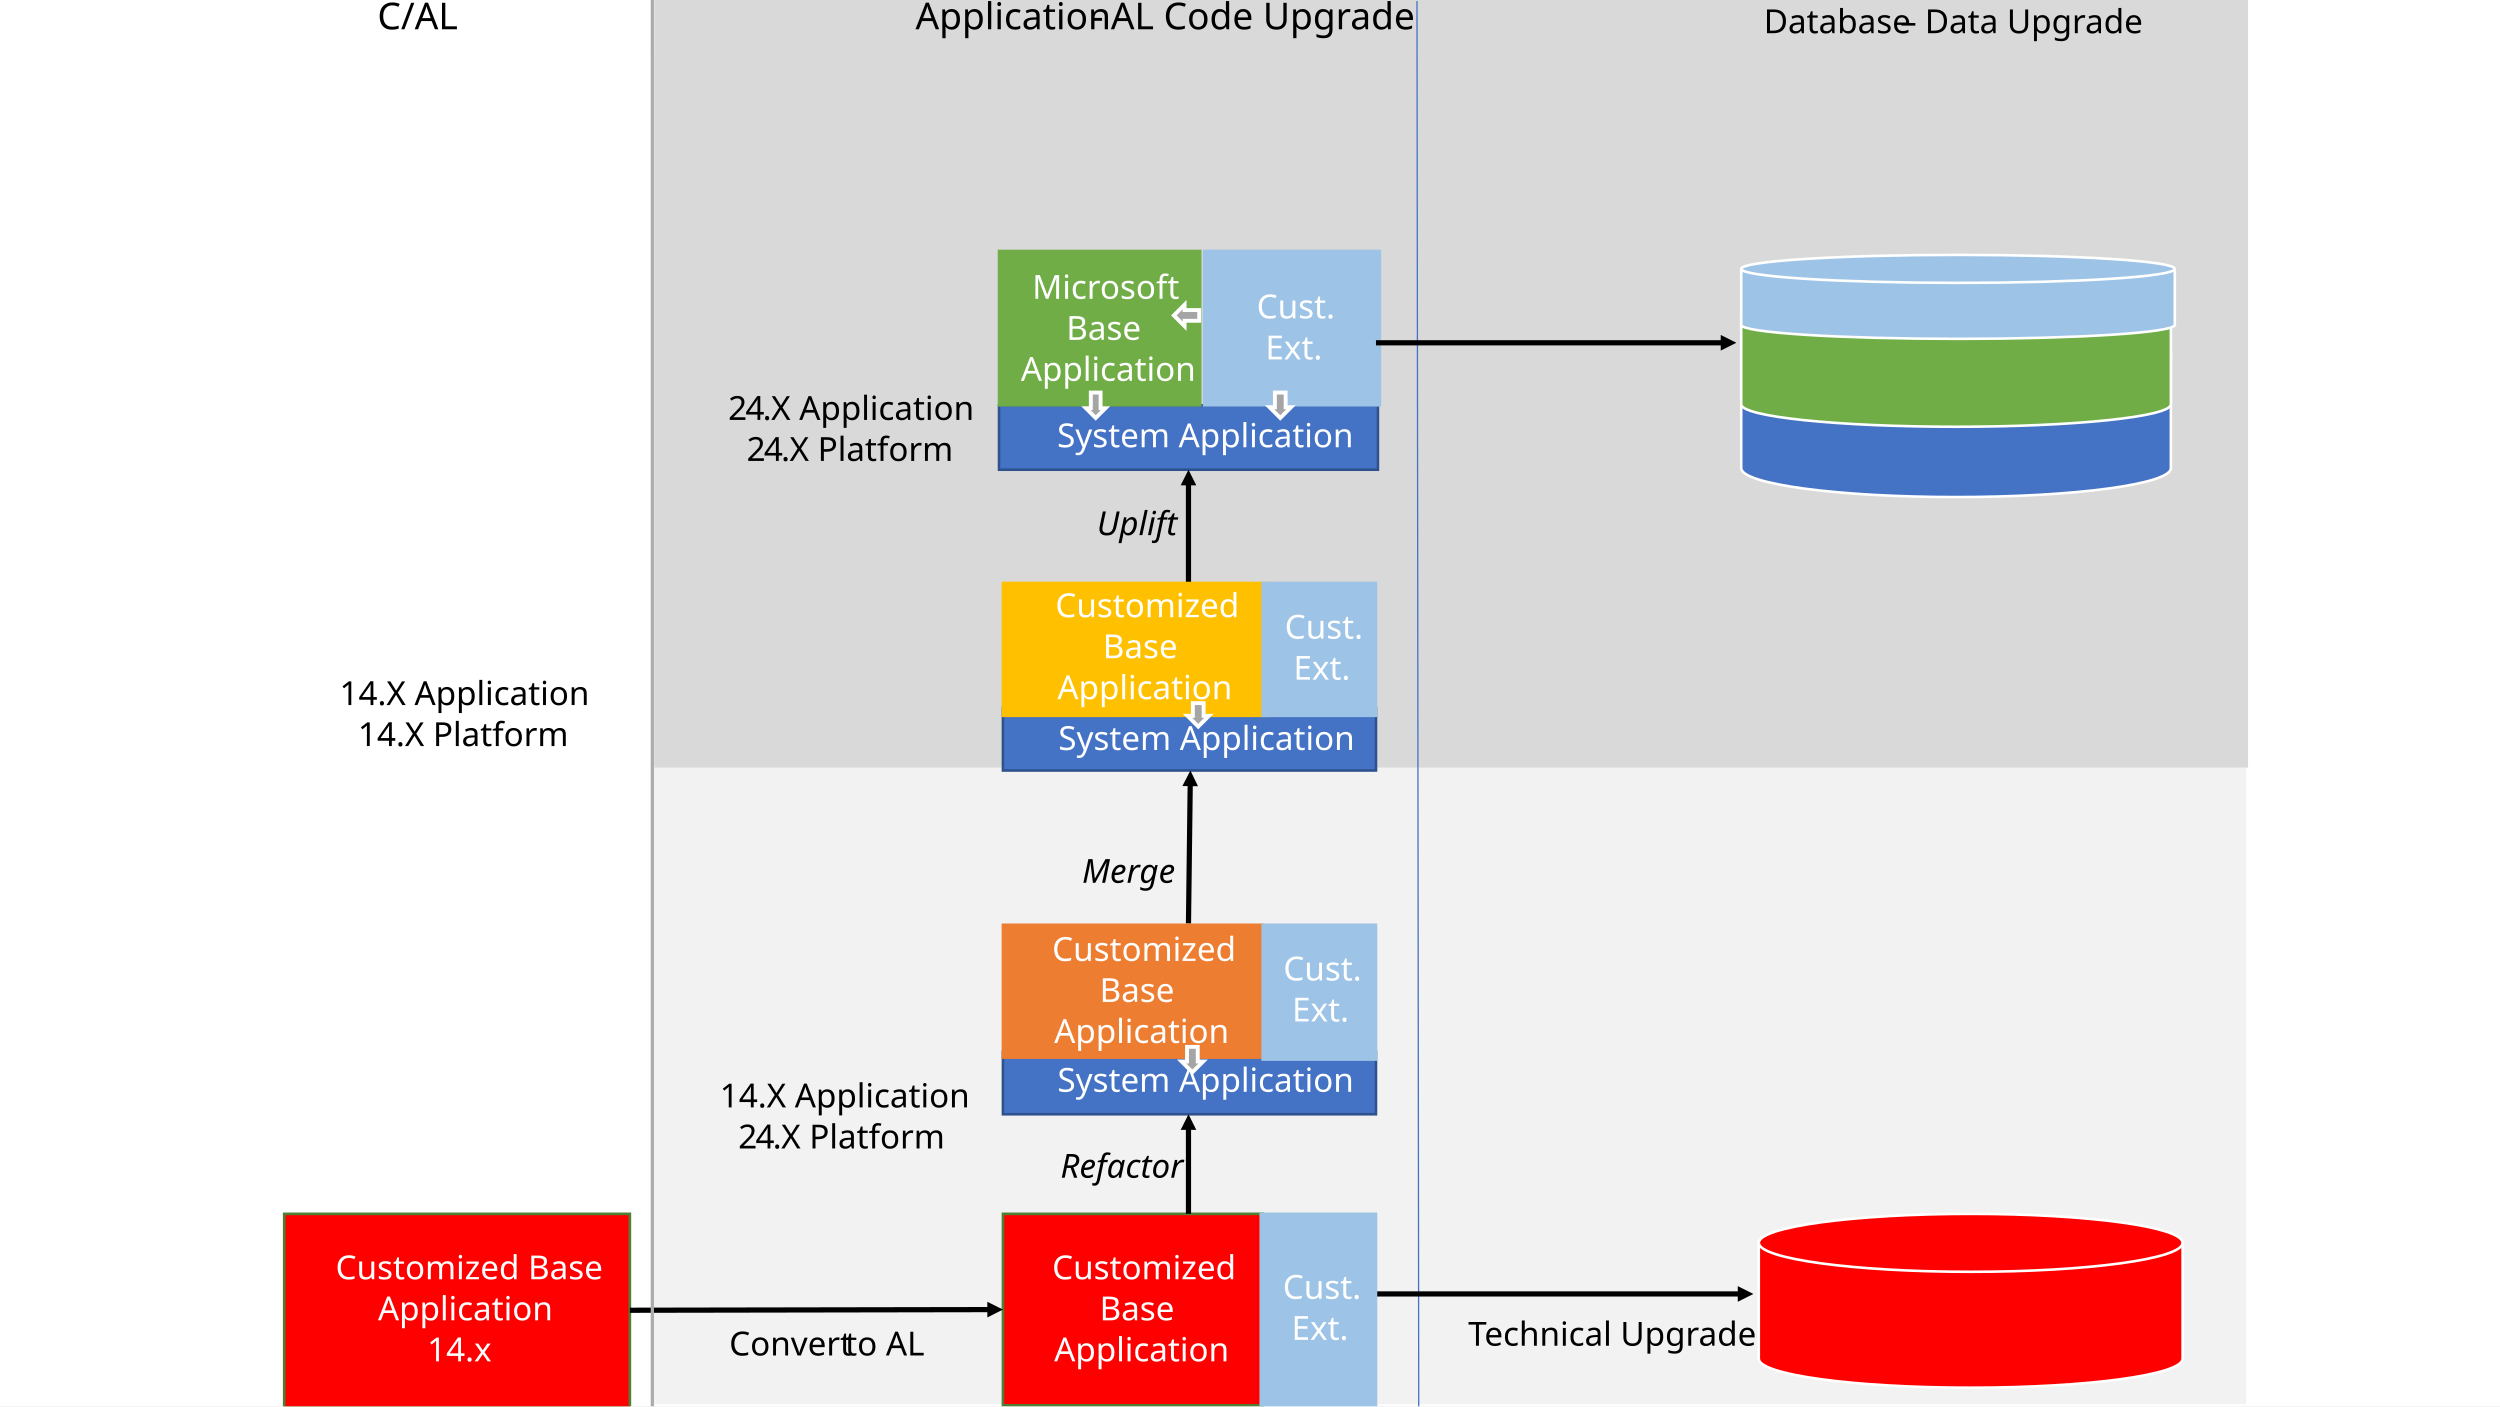
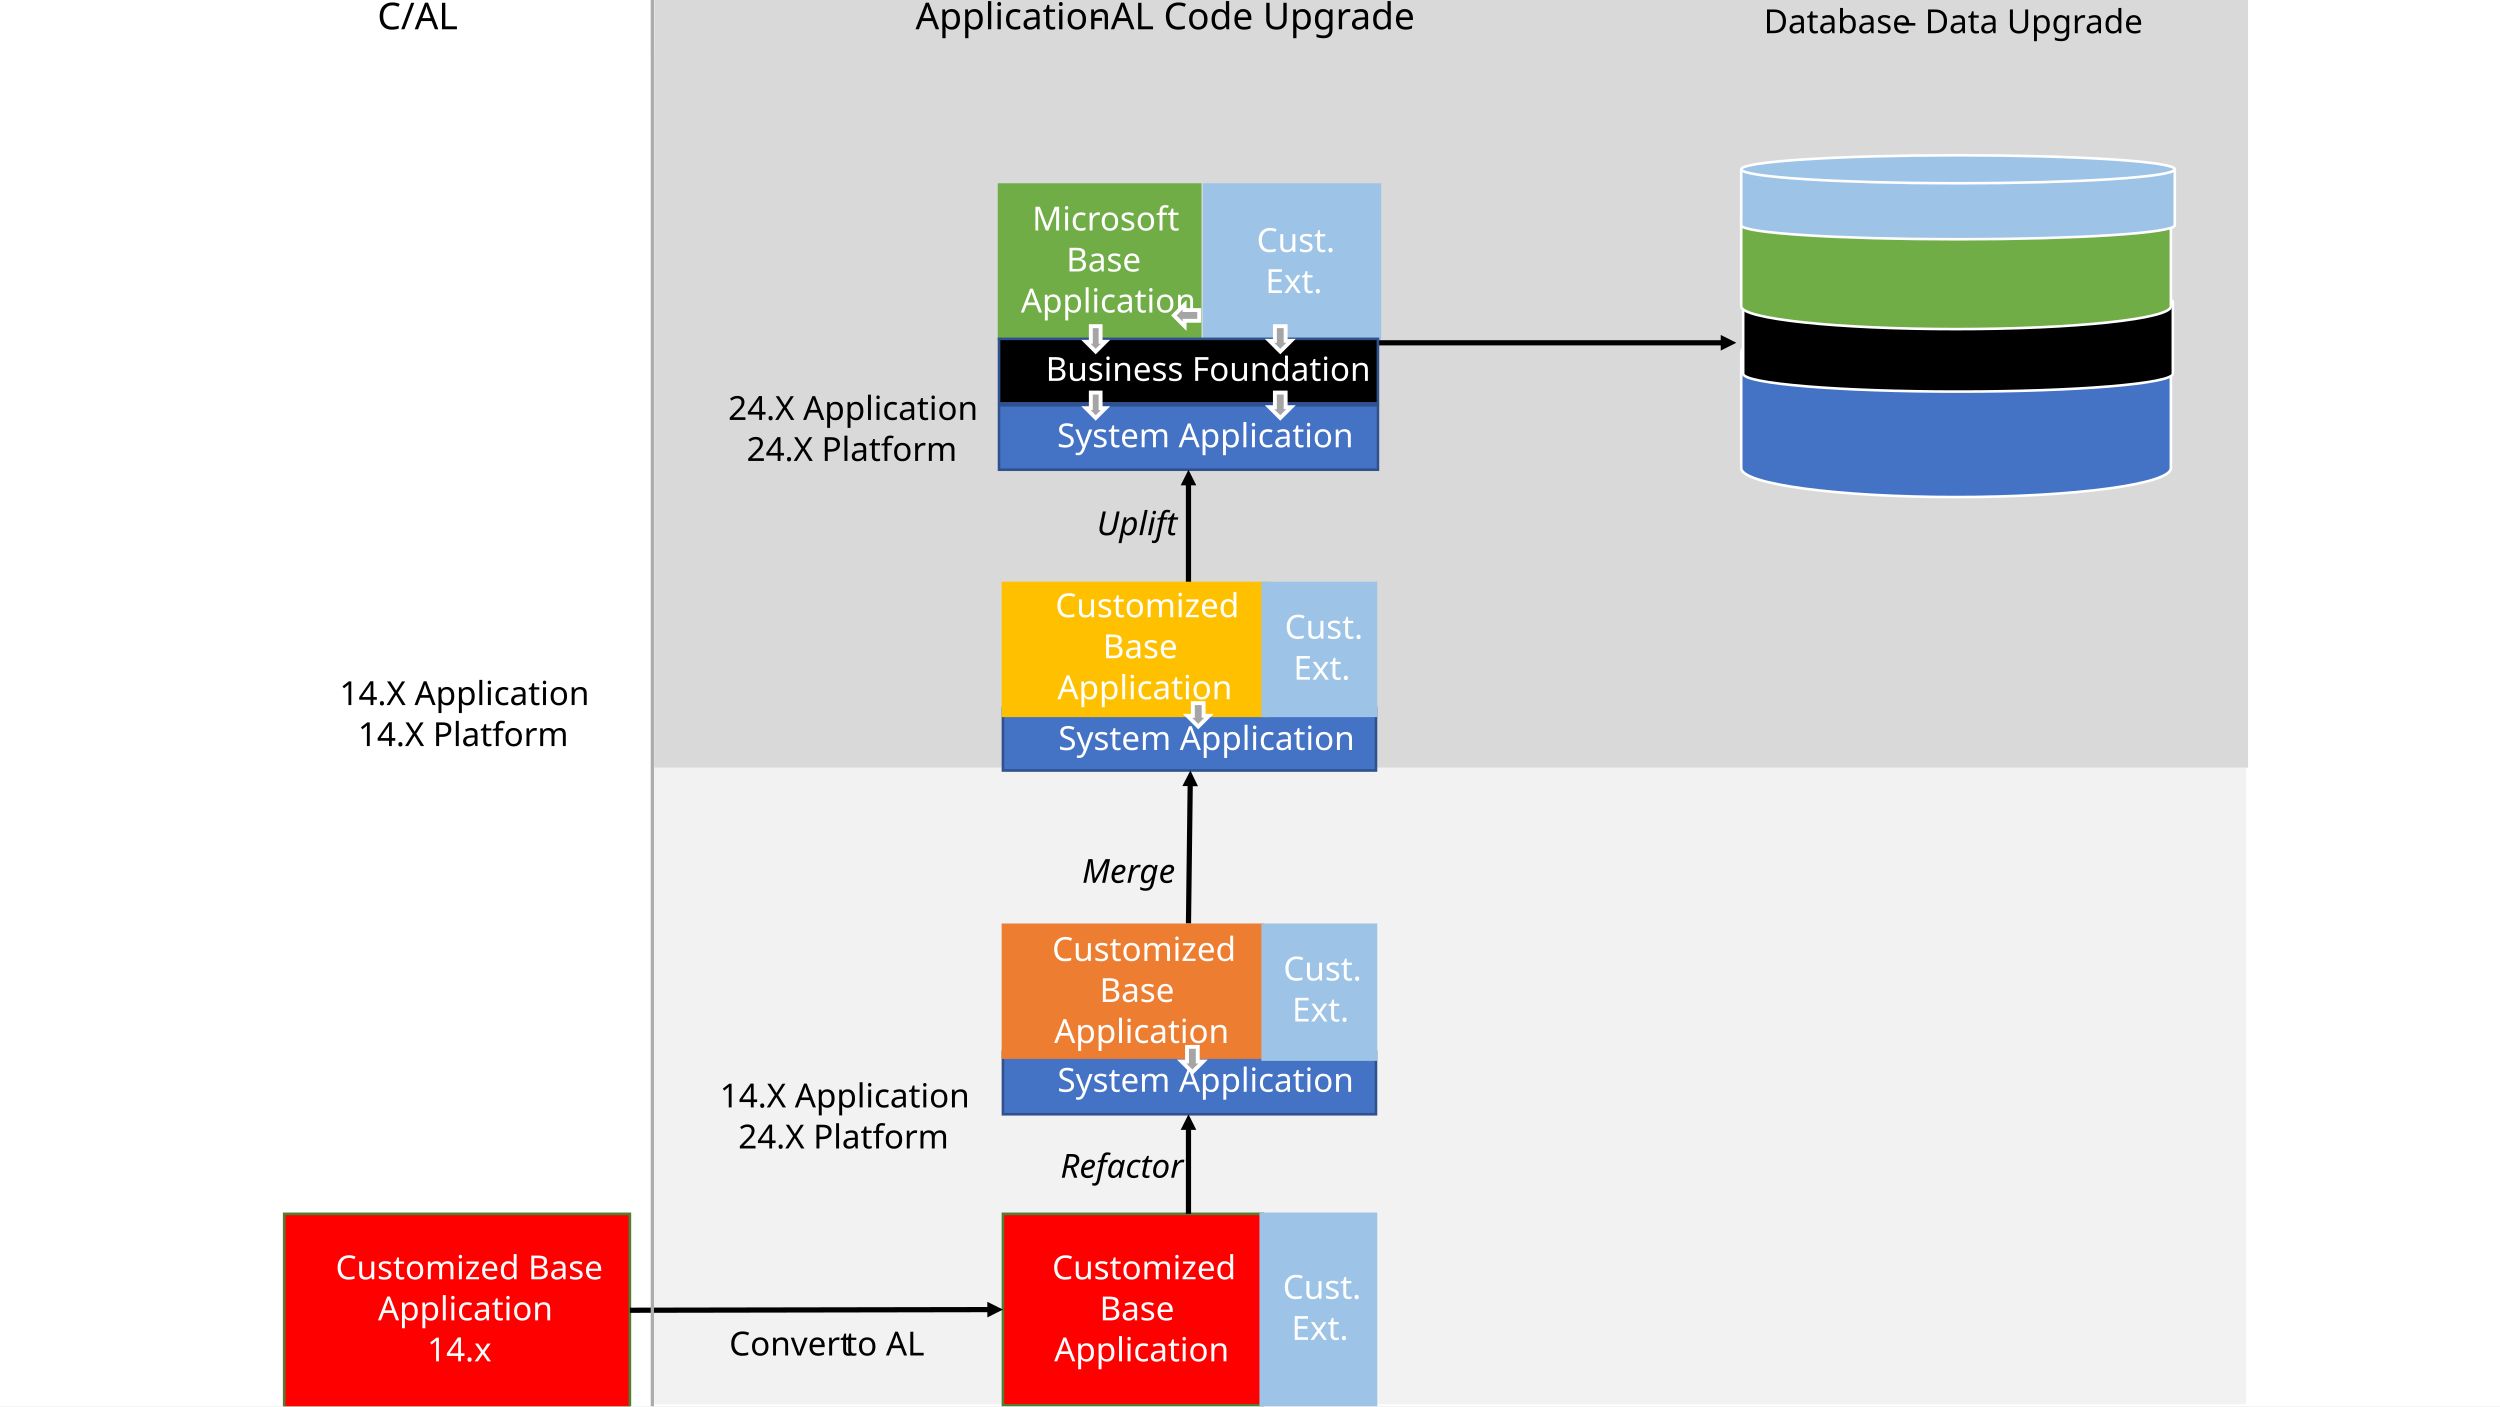
<svg xmlns="http://www.w3.org/2000/svg" width="1280" height="720" overflow="hidden">
  <defs>
    <clipPath id="clip0">
      <rect x="0" y="0" width="1280" height="720" />
    </clipPath>
  </defs>
  <g clip-path="url(#clip0)">
    <rect x="0" y="0" width="1280" height="720" fill="#FFFFFF" />
    <rect x="334" y="28" width="816" height="691" fill="#F2F2F2" />
    <rect x="335" y="-2" width="816" height="395" fill="#D9D9D9" />
    <rect x="511.5" y="207.5" width="194" height="33" stroke="#2F528F" stroke-width="1.333" stroke-miterlimit="8" fill="#4472C4" />
    <text fill="#FFFFFF" font-family="Calibri,Calibri_MSFontService,sans-serif" font-weight="400" font-size="17" transform="translate(541.238 229)">System Application</text>
    <rect x="513.5" y="538.5" width="191" height="32" stroke="#2F528F" stroke-width="1.333" stroke-miterlimit="8" fill="#4472C4" />
    <text fill="#FFFFFF" font-family="Calibri,Calibri_MSFontService,sans-serif" font-weight="400" font-size="17" transform="translate(541.405 559)">System Application</text>
    <rect x="513.5" y="621.5" width="133" height="98" stroke="#507E32" stroke-width="1.333" stroke-miterlimit="8" fill="#FF0000" />
    <text fill="#FFFFFF" font-family="Calibri,Calibri_MSFontService,sans-serif" font-weight="400" font-size="17" transform="translate(538.701 655)">Customized</text>
    <text fill="#FFFFFF" font-family="Calibri,Calibri_MSFontService,sans-serif" font-weight="400" font-size="17" transform="translate(562.995 676)">Base</text>
    <text fill="#FFFFFF" font-family="Calibri,Calibri_MSFontService,sans-serif" font-weight="400" font-size="17" transform="translate(539.735 697)">Application</text>
    <rect x="513.5" y="473.5" width="133" height="68" stroke="#ED7D31" stroke-width="1.333" stroke-miterlimit="8" fill="#ED7D31" />
    <text fill="#FFFFFF" font-family="Calibri,Calibri_MSFontService,sans-serif" font-weight="400" font-size="17" transform="translate(538.701 492)">Customized</text>
    <text fill="#FFFFFF" font-family="Calibri,Calibri_MSFontService,sans-serif" font-weight="400" font-size="17" transform="translate(562.995 513)">Base</text>
    <text fill="#FFFFFF" font-family="Calibri,Calibri_MSFontService,sans-serif" font-weight="400" font-size="17" transform="translate(539.735 534)">Application</text>
-     <rect x="511.5" y="128.5" width="103" height="79" stroke="#70AD47" stroke-width="1.333" stroke-miterlimit="8" fill="#70AD47" />
-     <text fill="#FFFFFF" font-family="Calibri,Calibri_MSFontService,sans-serif" font-weight="400" font-size="17" transform="translate(528.488 153)">Microsoft</text>
-     <text fill="#FFFFFF" font-family="Calibri,Calibri_MSFontService,sans-serif" font-weight="400" font-size="17" transform="translate(545.935 174)">Base</text>
-     <text fill="#FFFFFF" font-family="Calibri,Calibri_MSFontService,sans-serif" font-weight="400" font-size="17" transform="translate(522.668 195)">Application</text>
-     <rect x="616.5" y="128.5" width="90" height="79" stroke="#9DC3E6" stroke-width="1.333" stroke-miterlimit="8" fill="#9DC3E6" />
-     <text fill="#FFFFFF" font-family="Calibri,Calibri_MSFontService,sans-serif" font-weight="400" font-size="17" transform="translate(643.423 163)">Cust.</text>
-     <text fill="#FFFFFF" font-family="Calibri,Calibri_MSFontService,sans-serif" font-weight="400" font-size="17" transform="translate(647.883 184)">Ext.</text>
+     <rect x="511.5" y="94.5" width="103" height="79" stroke="#70AD47" stroke-width="1.333" stroke-miterlimit="8" fill="#70AD47" />
+     <text fill="#FFFFFF" font-family="Calibri,Calibri_MSFontService,sans-serif" font-weight="400" font-size="17" transform="translate(528.488 118)">Microsoft</text>
+     <text fill="#FFFFFF" font-family="Calibri,Calibri_MSFontService,sans-serif" font-weight="400" font-size="17" transform="translate(545.935 139)">Base</text>
+     <text fill="#FFFFFF" font-family="Calibri,Calibri_MSFontService,sans-serif" font-weight="400" font-size="17" transform="translate(522.668 160)">Application</text>
+     <rect x="616.5" y="94.5" width="90" height="79" stroke="#9DC3E6" stroke-width="1.333" stroke-miterlimit="8" fill="#9DC3E6" />
+     <text fill="#FFFFFF" font-family="Calibri,Calibri_MSFontService,sans-serif" font-weight="400" font-size="17" transform="translate(643.423 129)">Cust.</text>
+     <text fill="#FFFFFF" font-family="Calibri,Calibri_MSFontService,sans-serif" font-weight="400" font-size="17" transform="translate(647.883 150)">Ext.</text>
    <rect x="145.5" y="621.5" width="177" height="99" stroke="#507E32" stroke-width="1.333" stroke-miterlimit="8" fill="#FF0000" />
    <text fill="#FFFFFF" font-family="Calibri,Calibri_MSFontService,sans-serif" font-weight="400" font-size="17" transform="translate(171.82 655)">Customized Base</text>
    <text fill="#FFFFFF" font-family="Calibri,Calibri_MSFontService,sans-serif" font-weight="400" font-size="17" transform="translate(193.513 676)">Application</text>
    <text fill="#FFFFFF" font-family="Calibri,Calibri_MSFontService,sans-serif" font-weight="400" font-size="17" transform="translate(218.693 697)">14.x</text>
-     <path d="M725.5 0.5 726.571 870.034" stroke="#4472C4" stroke-width="0.667" stroke-miterlimit="8" fill="none" fill-rule="evenodd" />
    <path d="M601 161.5 606.5 156 606.5 158.75 614 158.75 614 164.25 606.5 164.25 606.5 167Z" stroke="#FFFFFF" stroke-width="2" stroke-miterlimit="8" fill="#A5A5A5" fill-rule="evenodd" />
-     <path d="M561 214 556 209 558.5 209 558.5 201 563.5 201 563.5 209 566 209Z" stroke="#FFFFFF" stroke-width="2" stroke-miterlimit="8" fill="#A5A5A5" fill-rule="evenodd" />
-     <path d="M655.5 214 650 208.5 652.75 208.5 652.75 201 658.25 201 658.25 208.5 661 208.5Z" stroke="#FFFFFF" stroke-width="2" stroke-miterlimit="8" fill="#A5A5A5" fill-rule="evenodd" />
    <path d="M610.5 549 605 543.5 607.75 543.5 607.75 536 613.25 536 613.25 543.5 616 543.5Z" stroke="#FFFFFF" stroke-width="2" stroke-miterlimit="8" fill="#A5A5A5" fill-rule="evenodd" />
    <text font-family="Calibri,Calibri_MSFontService,sans-serif" font-weight="400" font-size="19" transform="translate(193.237 15)">C/AL</text>
    <path d="M0.002-1.333 184.349-1 184.345 1.667-0.002 1.333ZM183.021-3.669 191.014 0.346 183.006 4.331Z" transform="matrix(1 0 0 -1 322.5 670.846)" />
    <path d="M704.5 174.167 882.347 174.167 882.347 176.833 704.5 176.833ZM881.014 171.5 889.014 175.5 881.014 179.5Z" />
    <text font-family="Calibri,Calibri_MSFontService,sans-serif" font-weight="400" font-size="19" transform="translate(468.726 15)">Application</text>
    <text font-family="Calibri,Calibri_MSFontService,sans-serif" font-weight="400" font-size="19" transform="translate(558.899 15)">-</text>
    <text font-family="Calibri,Calibri_MSFontService,sans-serif" font-weight="400" font-size="19" transform="translate(568.732 15)">AL Code Upgrade</text>
    <path d="M1.333-2.74598e-06 1.333 44.31-1.333 44.311-1.333 2.74598e-06ZM4 42.977 0 50.977-4 42.977Z" transform="matrix(1 0 0 -1 608.5 621.477)" />
    <path d="M1.333-2.42352e-06 1.333 51.093-1.333 51.093-1.333 2.42352e-06ZM4 49.76 0 57.76-4 49.76Z" transform="matrix(1 0 0 -1 608.5 298.26)" />
-     <path d="M702.5 661.167 891.073 661.167 891.073 663.833 702.5 663.833ZM889.74 658.5 897.74 662.5 889.74 666.5Z" />
-     <path d="M900.5 636.333C900.5 628.141 949.077 621.5 1009 621.5 1068.92 621.5 1117.5 628.141 1117.5 636.333L1117.5 695.667C1117.5 703.859 1068.92 710.5 1009 710.5 949.077 710.5 900.5 703.859 900.5 695.667Z" fill="#FF0000" fill-rule="evenodd" />
-     <path d="M1117.5 636.333C1117.5 644.526 1068.92 651.167 1009 651.167 949.077 651.167 900.5 644.526 900.5 636.333" stroke="#FFFFFF" stroke-width="1.333" stroke-miterlimit="8" fill="none" fill-rule="evenodd" />
-     <path d="M900.5 636.333C900.5 628.141 949.077 621.5 1009 621.5 1068.92 621.5 1117.5 628.141 1117.5 636.333L1117.5 695.667C1117.5 703.859 1068.92 710.5 1009 710.5 949.077 710.5 900.5 703.859 900.5 695.667Z" stroke="#FFFFFF" stroke-width="1.333" stroke-miterlimit="8" fill="none" fill-rule="evenodd" />
    <path d="M891.5 180.333C891.5 172.141 940.749 165.5 1001.5 165.5 1062.25 165.5 1111.5 172.141 1111.5 180.333L1111.5 239.667C1111.5 247.859 1062.25 254.5 1001.5 254.5 940.749 254.5 891.5 247.859 891.5 239.667Z" fill="#4472C4" fill-rule="evenodd" />
    <path d="M1111.5 180.333C1111.5 188.526 1062.25 195.167 1001.5 195.167 940.749 195.167 891.5 188.526 891.5 180.333" stroke="#FFFFFF" stroke-width="1.333" stroke-miterlimit="8" fill="none" fill-rule="evenodd" />
    <path d="M891.5 180.333C891.5 172.141 940.749 165.5 1001.5 165.5 1062.25 165.5 1111.5 172.141 1111.5 180.333L1111.5 239.667C1111.5 247.859 1062.25 254.5 1001.5 254.5 940.749 254.5 891.5 247.859 891.5 239.667Z" stroke="#FFFFFF" stroke-width="1.333" stroke-miterlimit="8" fill="none" fill-rule="evenodd" />
-     <path d="M891.5 161C891.5 154.649 940.749 149.5 1001.5 149.5 1062.25 149.5 1111.5 154.649 1111.5 161L1111.5 207C1111.5 213.351 1062.25 218.5 1001.5 218.5 940.749 218.5 891.5 213.351 891.5 207Z" fill="#70AD47" fill-rule="evenodd" />
-     <path d="M1111.5 161C1111.5 167.351 1062.25 172.5 1001.5 172.5 940.749 172.5 891.5 167.351 891.5 161" stroke="#FFFFFF" stroke-width="1.333" stroke-miterlimit="8" fill="none" fill-rule="evenodd" />
-     <path d="M891.5 161C891.5 154.649 940.749 149.5 1001.5 149.5 1062.25 149.5 1111.5 154.649 1111.5 161L1111.5 207C1111.5 213.351 1062.25 218.5 1001.5 218.5 940.749 218.5 891.5 213.351 891.5 207Z" stroke="#FFFFFF" stroke-width="1.333" stroke-miterlimit="8" fill="none" fill-rule="evenodd" />
    <text font-family="Calibri,Calibri_MSFontService,sans-serif" font-weight="400" font-size="17" transform="translate(373.35 694)">Convert</text>
    <text font-family="Calibri,Calibri_MSFontService,sans-serif" font-weight="400" font-size="17" transform="translate(432.73 694)">to AL</text>
    <rect x="513.5" y="362.5" width="191" height="32" stroke="#2F528F" stroke-width="1.333" stroke-miterlimit="8" fill="#4472C4" />
    <text fill="#FFFFFF" font-family="Calibri,Calibri_MSFontService,sans-serif" font-weight="400" font-size="17" transform="translate(541.848 384)">System Application</text>
    <rect x="513.5" y="298.5" width="136" height="68" stroke="#FFC000" stroke-width="1.333" stroke-miterlimit="8" fill="#FFC000" />
    <text fill="#FFFFFF" font-family="Calibri,Calibri_MSFontService,sans-serif" font-weight="400" font-size="17" transform="translate(540.351 316)">Customized</text>
    <text fill="#FFFFFF" font-family="Calibri,Calibri_MSFontService,sans-serif" font-weight="400" font-size="17" transform="translate(564.645 337)">Base</text>
    <text fill="#FFFFFF" font-family="Calibri,Calibri_MSFontService,sans-serif" font-weight="400" font-size="17" transform="translate(541.378 358)">Application</text>
    <path d="M613.5 372 608 366.5 610.75 366.5 610.75 360 616.25 360 616.25 366.5 619 366.5Z" stroke="#FFFFFF" stroke-width="2" stroke-miterlimit="8" fill="#A5A5A5" fill-rule="evenodd" />
    <path d="M1.333-0.017 2.228 71.541-0.439 71.574-1.333 0.017ZM4.877 70.174 0.978 78.224-3.122 70.274Z" transform="matrix(1 0 0 -1 608.5 472.724)" />
    <text font-family="Calibri,Calibri_MSFontService,sans-serif" font-style="italic" font-weight="400" font-size="17" transform="translate(542.933 603)">Refactor</text>
    <text font-family="Calibri,Calibri_MSFontService,sans-serif" font-style="italic" font-weight="400" font-size="17" transform="translate(553.993 452)">Merge</text>
    <text font-family="Calibri,Calibri_MSFontService,sans-serif" font-style="italic" font-weight="400" font-size="17" transform="translate(561.565 274)">Uplift</text>
    <rect x="646.5" y="298.5" width="58" height="68" stroke="#9DC3E6" stroke-width="1.333" stroke-miterlimit="8" fill="#9DC3E6" />
    <text fill="#FFFFFF" font-family="Calibri,Calibri_MSFontService,sans-serif" font-weight="400" font-size="17" transform="translate(657.78 327)">Cust.</text>
    <text fill="#FFFFFF" font-family="Calibri,Calibri_MSFontService,sans-serif" font-weight="400" font-size="17" transform="translate(662.24 348)">Ext.</text>
    <rect x="646.5" y="473.5" width="58" height="69" stroke="#9DC3E6" stroke-width="1.333" stroke-miterlimit="8" fill="#9DC3E6" />
    <text fill="#FFFFFF" font-family="Calibri,Calibri_MSFontService,sans-serif" font-weight="400" font-size="17" transform="translate(657.075 502)">Cust.</text>
    <text fill="#FFFFFF" font-family="Calibri,Calibri_MSFontService,sans-serif" font-weight="400" font-size="17" transform="translate(661.535 523)">Ext.</text>
    <rect x="645.5" y="621.5" width="59" height="98" stroke="#9DC3E6" stroke-width="1.333" stroke-miterlimit="8" fill="#9DC3E6" />
    <text fill="#FFFFFF" font-family="Calibri,Calibri_MSFontService,sans-serif" font-weight="400" font-size="17" transform="translate(656.803 665)">Cust.</text>
    <text fill="#FFFFFF" font-family="Calibri,Calibri_MSFontService,sans-serif" font-weight="400" font-size="17" transform="translate(661.263 686)">Ext.</text>
-     <text font-family="Calibri,Calibri_MSFontService,sans-serif" font-weight="400" font-size="17" transform="translate(372.82 215)">2</text>
-     <text font-family="Calibri,Calibri_MSFontService,sans-serif" font-weight="400" font-size="17" transform="translate(381.653 215)">4</text>
-     <text font-family="Calibri,Calibri_MSFontService,sans-serif" font-weight="400" font-size="17" transform="translate(390.487 215)">.</text>
-     <text font-family="Calibri,Calibri_MSFontService,sans-serif" font-weight="400" font-size="17" transform="translate(394.82 215)">X Application</text>
-     <text font-family="Calibri,Calibri_MSFontService,sans-serif" font-weight="400" font-size="17" transform="translate(382.267 236)">2</text>
-     <text font-family="Calibri,Calibri_MSFontService,sans-serif" font-weight="400" font-size="17" transform="translate(391.1 236)">4</text>
-     <text font-family="Calibri,Calibri_MSFontService,sans-serif" font-weight="400" font-size="17" transform="translate(399.933 236)">.</text>
-     <text font-family="Calibri,Calibri_MSFontService,sans-serif" font-weight="400" font-size="17" transform="translate(404.267 236)">X Platform</text>
+     <text font-family="Calibri,Calibri_MSFontService,sans-serif" font-weight="400" font-size="17" transform="translate(372.82 215)">24.X Application</text>
+     <text font-family="Calibri,Calibri_MSFontService,sans-serif" font-weight="400" font-size="17" transform="translate(382.267 236)">24.X Platform</text>
    <text font-family="Calibri,Calibri_MSFontService,sans-serif" font-weight="400" font-size="17" transform="translate(368.543 567)">14.X Application</text>
-     <text font-family="Calibri,Calibri_MSFontService,sans-serif" font-weight="400" font-size="17" transform="translate(377.983 588)">2</text>
-     <text font-family="Calibri,Calibri_MSFontService,sans-serif" font-weight="400" font-size="17" transform="translate(386.816 588)">4</text>
-     <text font-family="Calibri,Calibri_MSFontService,sans-serif" font-weight="400" font-size="17" transform="translate(395.65 588)">.</text>
-     <text font-family="Calibri,Calibri_MSFontService,sans-serif" font-weight="400" font-size="17" transform="translate(399.983 588)">X Platform</text>
+     <text font-family="Calibri,Calibri_MSFontService,sans-serif" font-weight="400" font-size="17" transform="translate(377.983 588)">24.X Platform</text>
    <text font-family="Calibri,Calibri_MSFontService,sans-serif" font-weight="400" font-size="17" transform="translate(173.829 361)">14.X Application</text>
    <text font-family="Calibri,Calibri_MSFontService,sans-serif" font-weight="400" font-size="17" transform="translate(183.276 382)">14.X Platform</text>
    <path d="M334-2 334 720.47" stroke="#AFABAB" stroke-width="1.667" stroke-miterlimit="8" fill="none" fill-rule="evenodd" />
-     <text font-family="Calibri,Calibri_MSFontService,sans-serif" font-weight="400" font-size="17" transform="translate(751.726 689)">Technical Upgrade</text>
    <text font-family="Calibri,Calibri_MSFontService,sans-serif" font-weight="400" font-size="17" transform="translate(903.046 17)">Database</text>
    <text font-family="Calibri,Calibri_MSFontService,sans-serif" font-weight="400" font-size="17" transform="translate(972.839 17)">–</text>
    <text font-family="Calibri,Calibri_MSFontService,sans-serif" font-weight="400" font-size="17" transform="translate(985.506 17)">Data Upgrade</text>
-     <path d="M891.5 137.667C891.5 133.709 941.196 130.5 1002.5 130.5 1063.8 130.5 1113.5 133.709 1113.5 137.667L1113.5 166.333C1113.5 170.291 1063.8 173.5 1002.5 173.5 941.196 173.5 891.5 170.291 891.5 166.333Z" fill="#9DC3E6" fill-rule="evenodd" />
-     <path d="M1113.5 137.667C1113.5 141.625 1063.8 144.833 1002.5 144.833 941.196 144.833 891.5 141.625 891.5 137.667" stroke="#FFFFFF" stroke-width="1.333" stroke-miterlimit="8" fill="none" fill-rule="evenodd" />
-     <path d="M891.5 137.667C891.5 133.709 941.196 130.5 1002.5 130.5 1063.8 130.5 1113.5 133.709 1113.5 137.667L1113.5 166.333C1113.5 170.291 1063.8 173.5 1002.5 173.5 941.196 173.5 891.5 170.291 891.5 166.333Z" stroke="#FFFFFF" stroke-width="1.333" stroke-miterlimit="8" fill="none" fill-rule="evenodd" />
+     <rect x="511.5" y="173.5" width="194" height="33" stroke="#2F528F" stroke-width="1.333" stroke-miterlimit="8" />
+     <text fill="#FFFFFF" font-family="Calibri,Calibri_MSFontService,sans-serif" font-weight="400" font-size="17" transform="translate(535.408 195)">Business Foundation</text>
+     <path d="M561 180 556 175 558.5 175 558.5 167 563.5 167 563.5 175 566 175Z" stroke="#FFFFFF" stroke-width="2" stroke-miterlimit="8" fill="#A5A5A5" fill-rule="evenodd" />
+     <path d="M655.5 180 650 174.5 652.75 174.5 652.75 167 658.25 167 658.25 174.5 661 174.5Z" stroke="#FFFFFF" stroke-width="2" stroke-miterlimit="8" fill="#A5A5A5" fill-rule="evenodd" />
+     <path d="M655.5 214 650 208.5 652.75 208.5 652.75 201 658.25 201 658.25 208.5 661 208.5Z" stroke="#FFFFFF" stroke-width="2" stroke-miterlimit="8" fill="#A5A5A5" fill-rule="evenodd" />
+     <path d="M561 214 556 209 558.5 209 558.5 201 563.5 201 563.5 209 566 209Z" stroke="#FFFFFF" stroke-width="2" stroke-miterlimit="8" fill="#A5A5A5" fill-rule="evenodd" />
+     <path d="M892.5 154.667C892.5 149.604 941.749 145.5 1002.5 145.5 1063.25 145.5 1112.5 149.604 1112.5 154.667L1112.5 191.333C1112.5 196.396 1063.25 200.5 1002.5 200.5 941.749 200.5 892.5 196.396 892.5 191.333Z" fill-rule="evenodd" />
+     <path d="M1112.5 154.667C1112.5 159.729 1063.25 163.833 1002.5 163.833 941.749 163.833 892.5 159.729 892.5 154.667" stroke="#FFFFFF" stroke-width="1.333" stroke-miterlimit="8" fill="none" fill-rule="evenodd" />
+     <path d="M892.5 154.667C892.5 149.604 941.749 145.5 1002.5 145.5 1063.25 145.5 1112.5 149.604 1112.5 154.667L1112.5 191.333C1112.5 196.396 1063.25 200.5 1002.5 200.5 941.749 200.5 892.5 196.396 892.5 191.333Z" stroke="#FFFFFF" stroke-width="1.333" stroke-miterlimit="8" fill="none" fill-rule="evenodd" />
+     <path d="M891.5 110.167C891.5 103.723 940.749 98.5 1001.5 98.5 1062.25 98.5 1111.5 103.723 1111.5 110.167L1111.5 156.833C1111.5 163.277 1062.25 168.5 1001.5 168.5 940.749 168.5 891.5 163.277 891.5 156.833Z" fill="#70AD47" fill-rule="evenodd" />
+     <path d="M1111.5 110.167C1111.5 116.61 1062.25 121.833 1001.5 121.833 940.749 121.833 891.5 116.61 891.5 110.167" stroke="#FFFFFF" stroke-width="1.333" stroke-miterlimit="8" fill="none" fill-rule="evenodd" />
+     <path d="M891.5 110.167C891.5 103.723 940.749 98.5 1001.5 98.5 1062.25 98.5 1111.5 103.723 1111.5 110.167L1111.5 156.833C1111.5 163.277 1062.25 168.5 1001.5 168.5 940.749 168.5 891.5 163.277 891.5 156.833Z" stroke="#FFFFFF" stroke-width="1.333" stroke-miterlimit="8" fill="none" fill-rule="evenodd" />
+     <path d="M891.5 86.667C891.5 82.709 941.196 79.5 1002.5 79.5 1063.8 79.5 1113.5 82.709 1113.5 86.667L1113.5 115.333C1113.5 119.291 1063.8 122.5 1002.5 122.5 941.196 122.5 891.5 119.291 891.5 115.333Z" fill="#9DC3E6" fill-rule="evenodd" />
+     <path d="M1113.5 86.667C1113.5 90.625 1063.8 93.833 1002.5 93.833 941.196 93.833 891.5 90.625 891.5 86.667" stroke="#FFFFFF" stroke-width="1.333" stroke-miterlimit="8" fill="none" fill-rule="evenodd" />
+     <path d="M891.5 86.667C891.5 82.709 941.196 79.5 1002.5 79.5 1063.8 79.5 1113.5 82.709 1113.5 86.667L1113.5 115.333C1113.5 119.291 1063.8 122.5 1002.5 122.5 941.196 122.5 891.5 119.291 891.5 115.333Z" stroke="#FFFFFF" stroke-width="1.333" stroke-miterlimit="8" fill="none" fill-rule="evenodd" />
  </g>
</svg>
